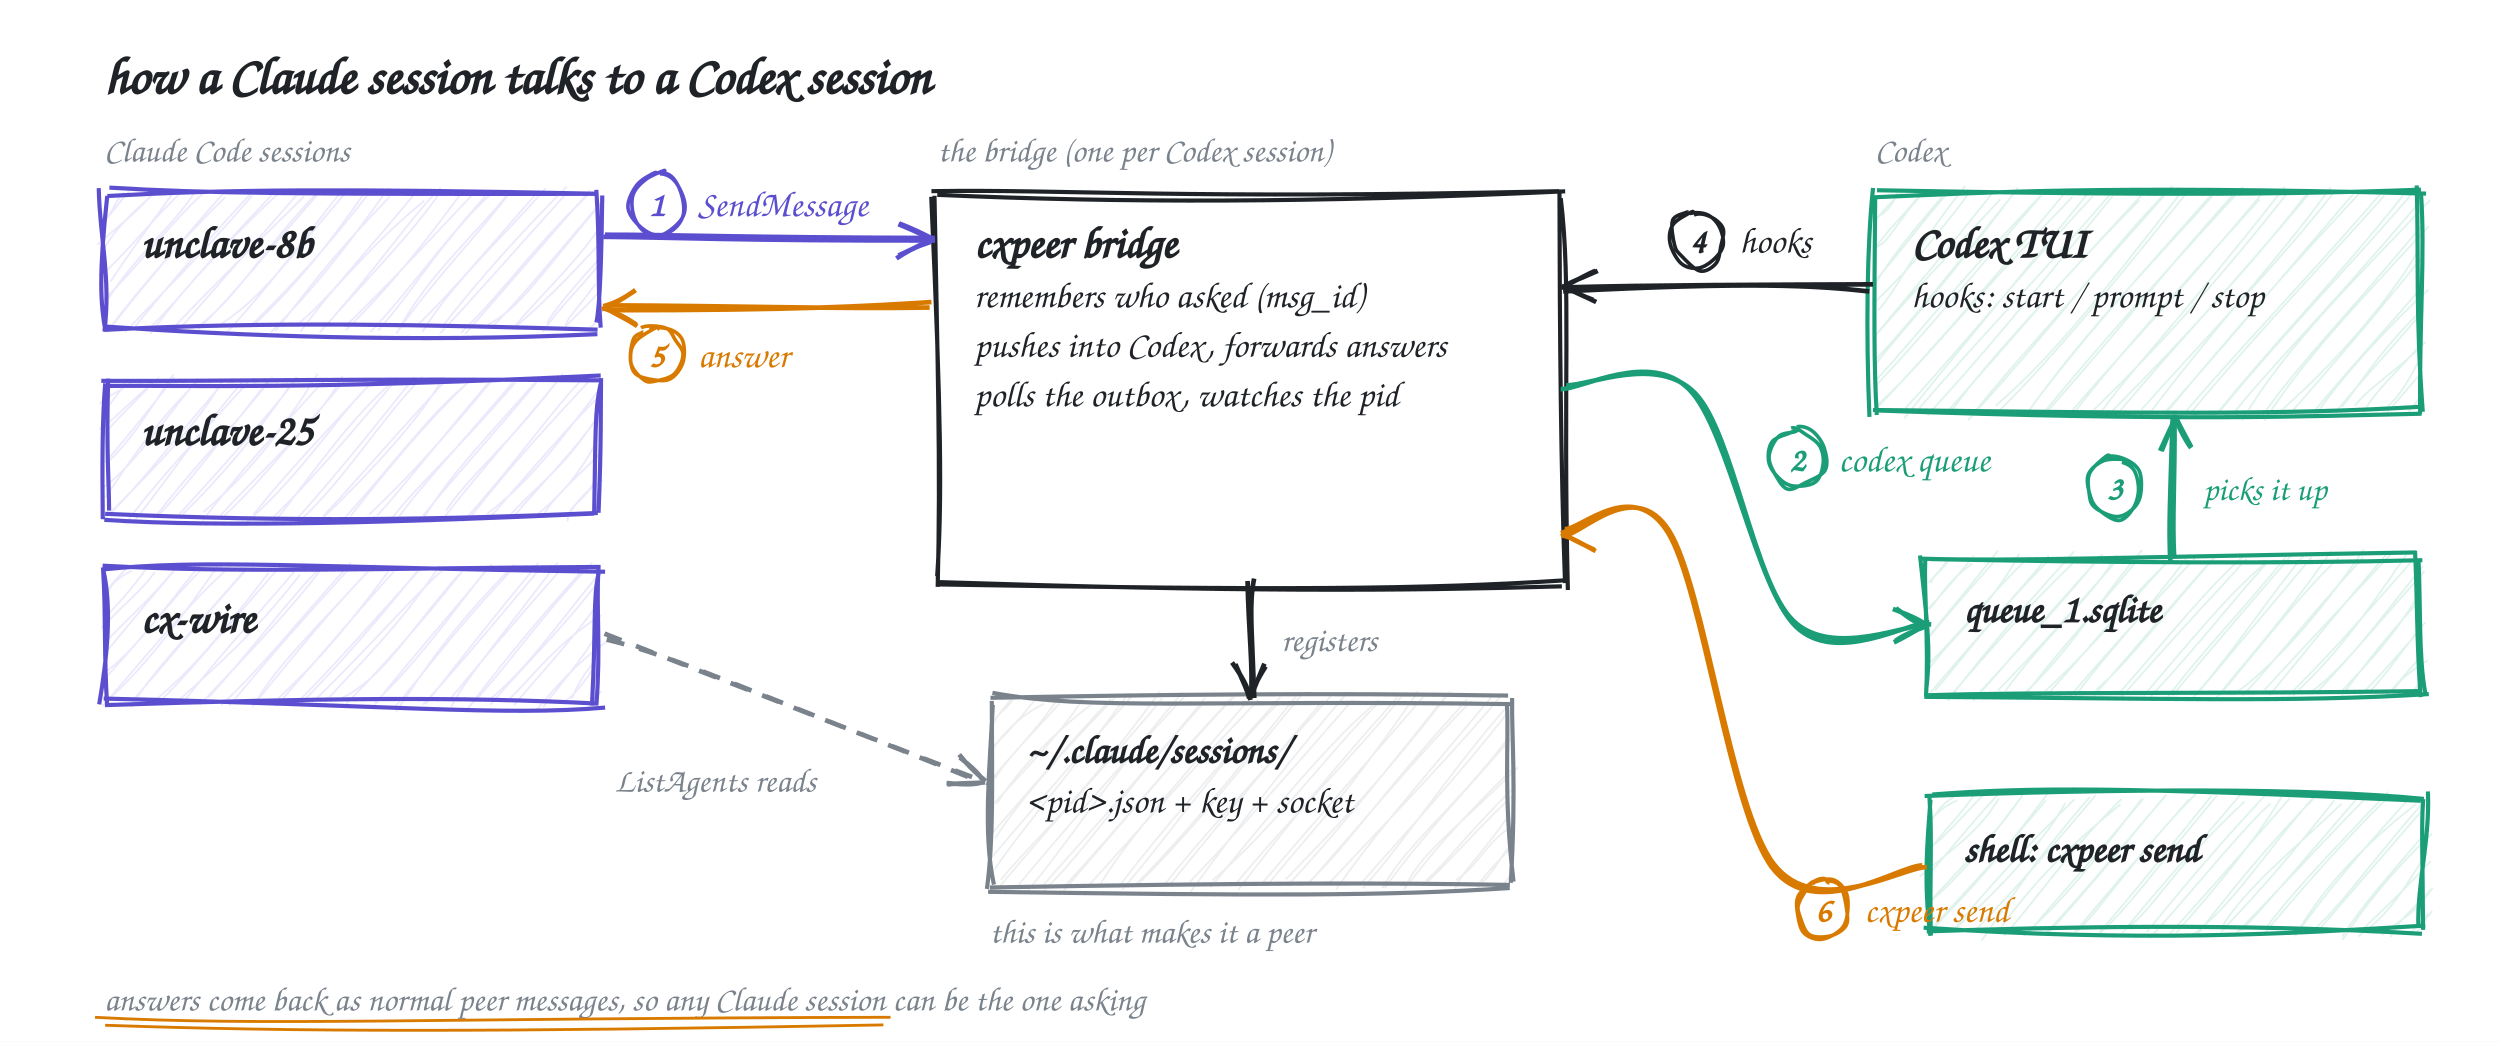
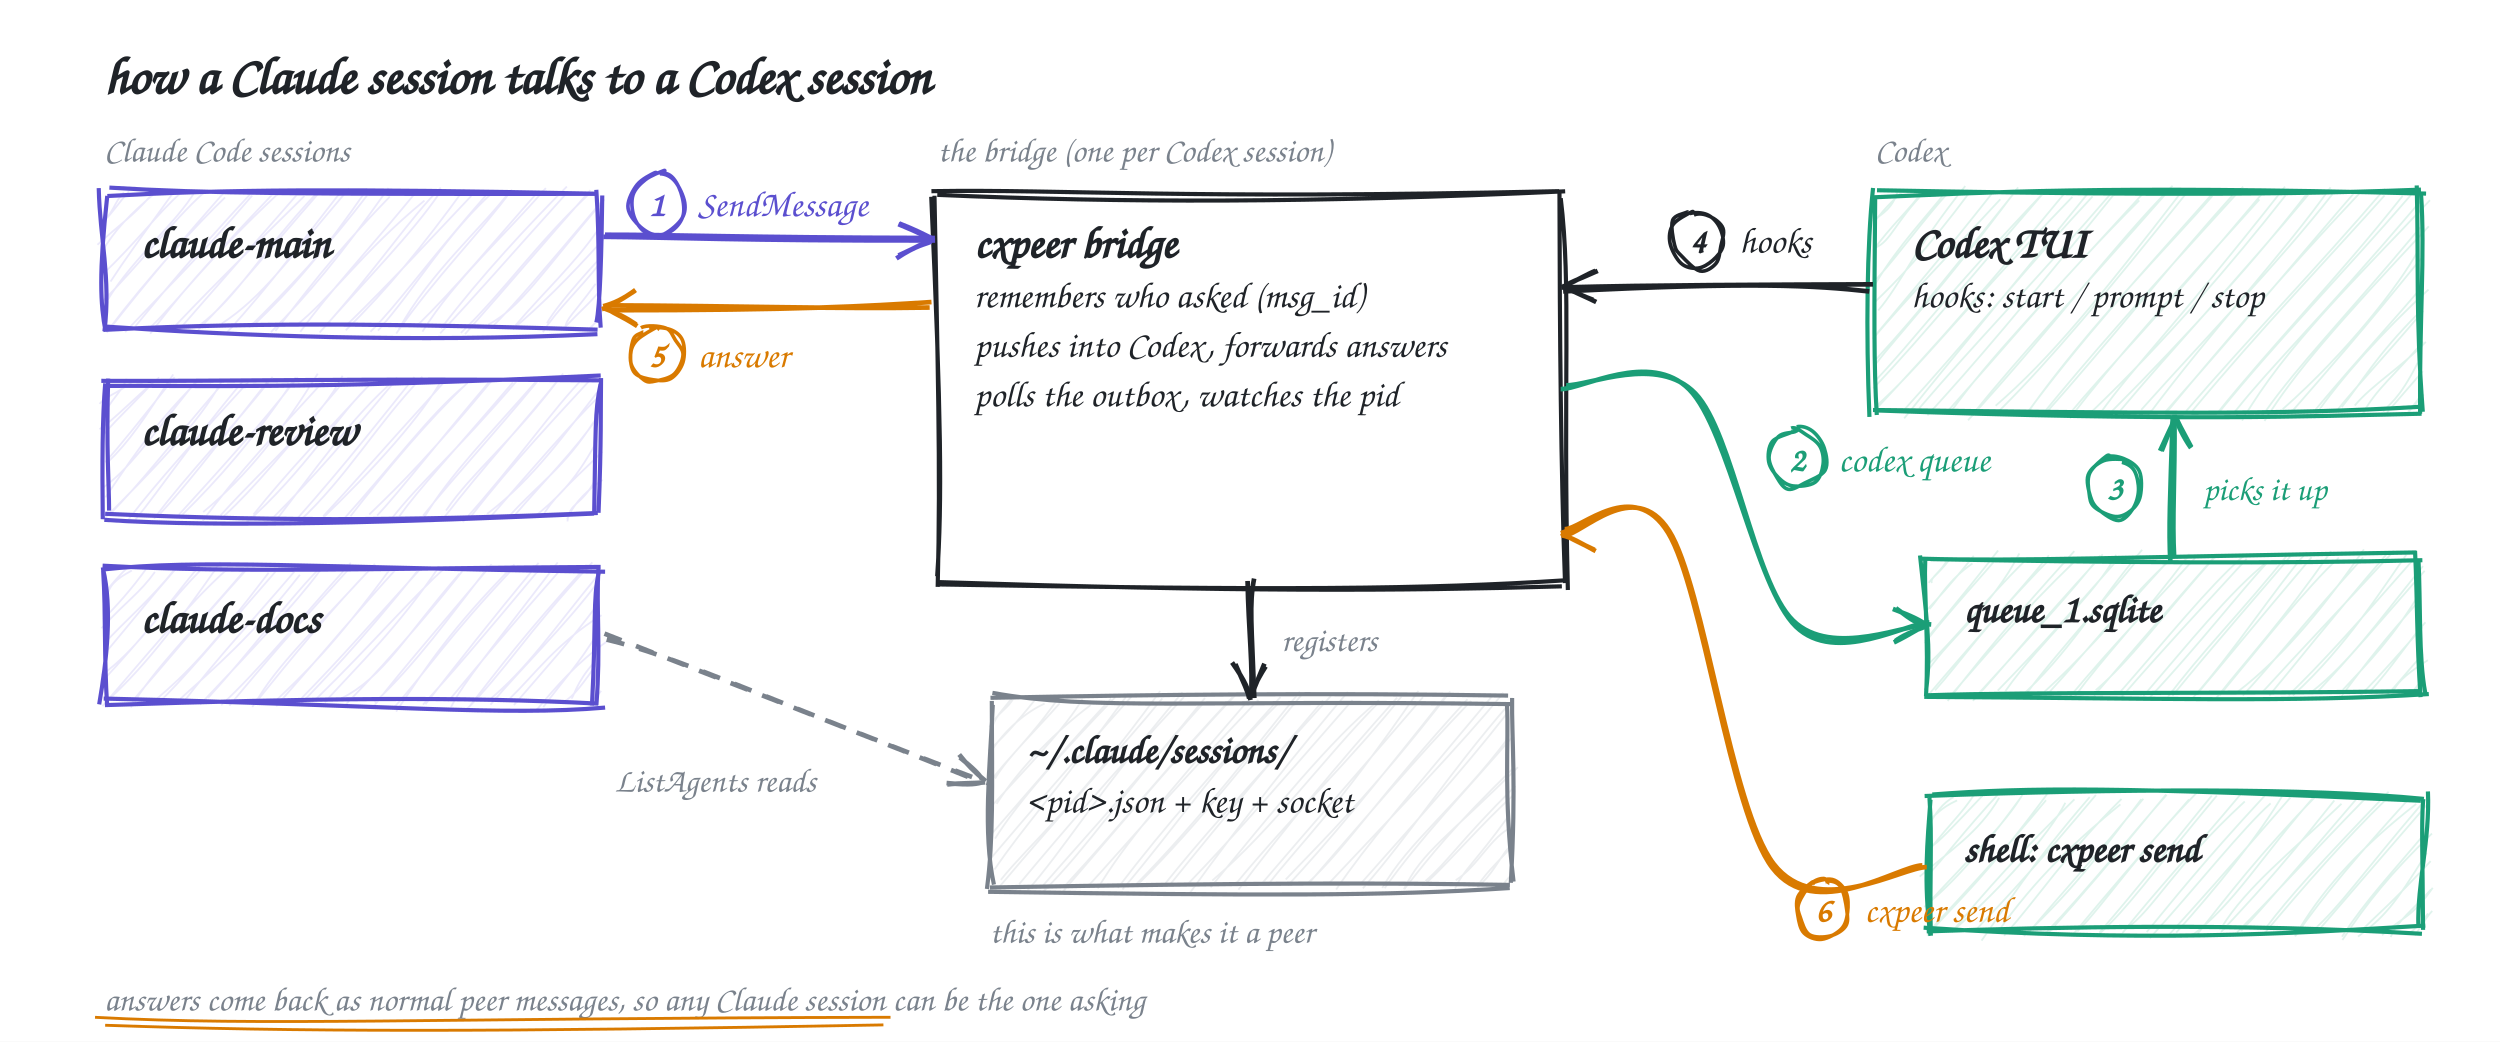
<svg xmlns="http://www.w3.org/2000/svg" viewBox="0 0 960 400" width="960" height="400">
  <rect x="0" y="0" width="960" height="400" fill="#fff" />
  <text x="40" y="36" font-size="20" font-weight="700" fill="#1f2328" text-anchor="start" font-family="Kalam, cursive">how a Claude session talks to a Codex session</text>
  <text x="40" y="62" font-size="13" font-weight="400" fill="#7a828c" text-anchor="start" font-family="Kalam, cursive">Claude Code sessions</text>
  <text x="360" y="62" font-size="13" font-weight="400" fill="#7a828c" text-anchor="start" font-family="Kalam, cursive">the bridge  (one per Codex session)</text>
  <text x="720" y="62" font-size="13" font-weight="400" fill="#7a828c" text-anchor="start" font-family="Kalam, cursive">Codex</text>
  <g>
    <path d="M39.742 74.297 C39.742 74.297, 39.742 74.297, 39.742 74.297 M39.742 74.297 C39.742 74.297, 39.742 74.297, 39.742 74.297 M39.6 83.964 C42.806 83.609, 44.084 76.963, 47.594 73.884 M40.392 84.297 C42.609 82.45, 45.368 78.21, 49.493 73.456 M37.42 93.982 C45.361 86.699, 51.396 82.784, 57.839 75.138 M39.07 96.895 C43.887 88.367, 49.963 82.23, 59.812 73.894 M42.447 108.116 C47.795 99.898, 53.325 92.273, 66.807 73.581 M39.303 105.435 C51.989 93.52, 61.12 81.306, 69.292 74.208 M41.401 115.066 C51.269 98.927, 67.615 85.772, 75.005 73.341 M39.44 115.679 C52.928 102.314, 66.93 84.106, 77.936 74.299 M42.006 126.184 C56.415 106.869, 76.513 85.261, 86.429 75.815 M41.013 127.729 C57.331 106.789, 71.588 90.42, 86.907 72.873 M48.055 127.536 C62.101 112.585, 76.113 99.333, 96.819 75.128 M50.972 126.5 C62.194 112.89, 73.721 98.68, 96.228 74.4 M57.59 125.876 C69.688 114.277, 78.474 100.74, 107.046 74.136 M57.67 128.187 C68.091 114.253, 77.739 102.937, 105.781 73.4 M67.609 124.785 C84.956 106.505, 99.119 92.885, 116.903 75.248 M68 127.474 C84.132 108.9, 98.973 92.057, 114.918 73.744 M76.134 125.293 C91.447 113.902, 98.891 98.401, 121.69 74.033 M76.075 126.644 C91.248 111.37, 101.026 98.613, 123.464 72.94 M85.049 124.336 C101.122 113.76, 109.896 100.562, 134.002 72.432 M87.289 127.519 C104.087 109.146, 116.762 91.609, 131.325 73.036 M96.863 125.387 C112.492 110.48, 124.386 96.725, 141.115 72.377 M95.694 125.765 C110.013 111.659, 125.086 96.008, 142.295 73.304 M104.039 127.543 C117.979 113.477, 130.854 98.213, 149.176 72.193 M105.753 127.068 C117.29 112.696, 125.512 100.489, 149.66 75.542 M113.752 124.953 C126.514 114.958, 139.034 96.772, 162.99 77.021 M115.312 127.437 C126.711 111.743, 140.986 96.613, 159.606 73.961 M122.733 127.679 C144.146 104.014, 158.678 82.046, 169.262 72.068 M122.869 127.549 C140.839 107.066, 158.013 89.999, 169.08 73.731 M133.46 124.505 C150.74 107.687, 165.256 91.793, 180.962 75.243 M132.774 126.841 C149.078 110.742, 162.242 94.577, 178.174 72.686 M145.144 126.953 C159.562 110.839, 172.373 88.282, 190.247 73.041 M142.244 127.404 C152.862 116.83, 162.293 102.801, 188.066 73.297 M153.114 126.492 C164.956 104.782, 185.757 86.899, 196.027 73.169 M152.16 128.075 C166.975 106.581, 185.106 88.706, 196.6 72.777 M162.207 127.354 C175.396 106.42, 192.746 91.685, 209.606 72.213 M159.678 125.534 C175.358 110.267, 188.193 94.417, 206.955 73.228 M169.355 126.145 C184.886 105.709, 203.407 85.957, 217.669 71.64 M169.038 127.994 C182.632 113.543, 195.458 98.715, 217.442 74.327 M176.972 127.855 C193.833 111.596, 205.712 93.741, 226.474 74.22 M178.563 128.298 C195.704 108.874, 210.643 91.195, 226.72 73.027 M187.4 124.72 C200.228 117.787, 206.704 106.396, 232.097 76.561 M189.326 125.258 C198.916 115.382, 207.087 105.776, 230.858 77.573 M196.869 126.452 C207.358 117.543, 218.091 107.025, 231.986 91.576 M197.933 124.964 C208.575 112.394, 220.375 101.636, 229.505 88.451 M210.02 124.121 C211.683 120.946, 217.909 112.71, 230.423 99.121 M208.463 127.552 C214.147 118.561, 222.417 111.353, 230.178 101.31 M217.073 125.989 C217.227 122.481, 220.253 120.589, 228.732 108.977 M216.85 125.718 C222.088 120.128, 227.304 115.673, 230.28 111.618 M226.628 126.077 C227.828 124.861, 229.531 122.896, 229.776 121.161 M225.932 126.343 C227.206 125.57, 227.692 124.761, 230.33 122.152" stroke="#ebe9fb" stroke-width="0.7" fill="none" />
    <path d="M42.002 72.044 C78.685 74.32, 118.593 74.563, 228.979 74.442 M41.211 75.275 C85.793 72.741, 130.581 72.368, 229.462 74.393 M231.265 75.059 C230.995 96.557, 230.444 117.554, 229.014 123.812 M228.984 72.891 C230.419 93.077, 229.381 111.065, 230.666 125.825 M229.413 128.313 C158.313 131.677, 90.562 128.907, 40.281 125.386 M229.471 126.587 C164.989 124.701, 103.743 123.32, 40.46 126.644 M40.103 127.265 C42.632 106.408, 38.352 91.862, 37.914 72.226 M40.557 127.373 C38.527 116.655, 37.92 105.184, 41.187 75.216" stroke="#5b4fcf" stroke-width="1.6" fill="none" />
  </g>
-   <text x="54" y="99" font-size="17" font-weight="700" fill="#1f2328" text-anchor="start" font-family="Kalam, cursive">unclave-8b</text>
+   <text x="54" y="99" font-size="17" font-weight="700" fill="#1f2328" text-anchor="start" font-family="Kalam, cursive">claude-main</text>
  <g>
    <path d="M39.964 146.041 C39.964 146.041, 39.964 146.041, 39.964 146.041 M39.964 146.041 C39.964 146.041, 39.964 146.041, 39.964 146.041 M38.203 155.086 C40.617 152.062, 44.194 151.639, 51.078 146.476 M40.938 157.32 C43.211 153.064, 47.446 149.301, 48.606 145.385 M38.188 164.819 C43.934 161.092, 51.845 152.468, 61.133 144.971 M39.352 167.361 C45.429 160.084, 54.466 152.081, 59.594 145.776 M41.124 177.745 C49.878 169.399, 55.231 161.047, 66.514 143.775 M40.368 177.492 C45.83 171.538, 54.07 161.161, 67.062 144.841 M40.489 190.978 C48.857 178.908, 56.494 165.922, 75.638 146.562 M39.241 187.447 C49.36 180.538, 56.919 169.181, 75.653 145.952 M39.558 199.664 C57.561 181.649, 76.747 162.247, 85.226 146.201 M41.913 197.658 C54.302 185.433, 64.862 171.181, 85.111 147.7 M51.938 199.605 C62.419 186.774, 70.943 173.22, 93.323 146.217 M49.393 199.366 C61.032 184.282, 73.79 170.251, 96.115 145.805 M61.501 197.28 C70.897 187.084, 79.647 175.821, 102.624 146.657 M59.17 199.164 C72.709 181.064, 88.356 165.641, 104.681 144.709 M70.066 197.611 C83.312 184.593, 97.276 169.053, 113.557 144.809 M67.565 198.889 C83.452 181.434, 99.755 163.707, 114.319 144.823 M78.019 196.632 C94.834 182.858, 108.372 165.495, 122.014 143.478 M77.828 200.015 C91.27 181.705, 106.916 165.358, 124.84 145.723 M84.663 197.933 C103.878 176.753, 123.216 160.973, 131.552 144.272 M85.961 198.223 C98.143 186.977, 108.146 174.297, 132.832 145.566 M94.168 201.11 C116.396 181.74, 131.586 156.983, 142.547 147.26 M97.347 197.577 C110.023 181.606, 125.666 165.302, 142.689 146.871 M104.722 201.419 C120.51 181.304, 134.389 160.465, 152.539 145.017 M104.173 199.501 C114.872 188.708, 124.306 179.097, 152.431 145.488 M114.479 200.625 C133.237 183.288, 145.007 162.386, 162.189 144.678 M113.254 200.153 C133.212 177.777, 150.107 155.983, 159.134 144.777 M122.567 200.292 C144.286 179.502, 162.284 159.281, 170.023 145.183 M124.116 198.242 C135.102 186.417, 143.886 176.102, 169.952 147.379 M132.414 198.86 C150.028 179.351, 165.76 158.339, 178.385 148.132 M134.593 198.227 C148.467 180.394, 164.45 161.302, 179.544 146.997 M144.831 197.961 C153.313 188.932, 167.392 170.723, 188.185 146.233 M141.794 197.563 C153.989 185.899, 166.978 172.631, 189.496 145.367 M150.141 199.489 C161.144 185.234, 173.822 174.979, 199.252 145.349 M153.3 198.289 C161.531 186.922, 171.733 176.363, 196.95 146.83 M162.786 198.897 C172.539 182.425, 189.145 165.61, 205.738 146.599 M162.446 198.056 C173.625 184.001, 188.36 168.261, 206.282 146.562 M171.273 196.044 C181.417 181.064, 196.102 170.37, 216.242 143.423 M170.546 198.698 C186.003 178.764, 202.317 161.037, 215.103 144.955 M177.727 200.449 C198.523 177.406, 212.968 156.065, 224.499 144.705 M181.117 198.006 C196.411 178.07, 216.599 156.805, 226.423 146.076 M187.04 197.338 C205.16 183.693, 217.486 165.724, 230.516 149.123 M188.505 198.307 C204.583 179.787, 219.266 162.747, 230.055 152.136 M196.022 197.695 C206.678 185.859, 216.274 180.148, 228.355 161.482 M197.311 198.234 C208.678 184.944, 220.892 172.77, 229.085 160.746 M204.949 198.71 C212.905 192.078, 220.187 186.016, 228.89 169.96 M208.214 198.507 C211.74 192.024, 217.295 187.016, 231.295 173.493 M217.914 200.233 C218.468 192.849, 223.201 194.458, 228.569 184.327 M217.799 199.3 C220.597 192.558, 226.561 187.421, 231.403 184.282 M226.654 198.167 C227.037 197.069, 228.833 194.866, 230.647 192.911 M226.773 197.809 C227.543 197.559, 228.469 196.542, 230.144 193.725" stroke="#ebe9fb" stroke-width="0.7" fill="none" />
    <path d="M40.402 148.193 C75.438 147.906, 115.01 149.698, 230.668 144.191 M38.902 146.245 C89.065 146.446, 137.416 145.275, 230.05 146.047 M230.617 147.41 C228.35 157.99, 228.768 165.478, 228.161 197.395 M230.801 145.172 C230.602 158.429, 230.997 168.017, 229.836 196.918 M228.087 197.214 C153.978 200.569, 85.049 202.638, 40.052 199.621 M229.55 196.985 C170.843 199.524, 112.61 200.563, 40.374 197.303 M41.894 196.071 C41.856 184.954, 40.752 173.086, 41.542 145.338 M39.462 199.37 C39.205 177.824, 39.307 160.291, 40.404 147.199" stroke="#5b4fcf" stroke-width="1.6" fill="none" />
  </g>
-   <text x="54" y="171" font-size="17" font-weight="700" fill="#1f2328" text-anchor="start" font-family="Kalam, cursive">unclave-25</text>
+   <text x="54" y="171" font-size="17" font-weight="700" fill="#1f2328" text-anchor="start" font-family="Kalam, cursive">claude-review</text>
  <g>
    <path d="M40.187 217.785 C40.187 217.785, 40.187 217.785, 40.187 217.785 M40.187 217.785 C40.187 217.785, 40.187 217.785, 40.187 217.785 M40.726 230.128 C41.963 224.77, 43.919 222.729, 50.641 219.067 M39.524 228.383 C41.977 225.79, 43.89 222.658, 49.679 217.314 M38.957 241.256 C49.058 230.337, 53.428 227.994, 59.483 219.648 M39.635 237.827 C44.249 233.022, 49.957 227.17, 57.232 216.904 M39.801 247.373 C47.65 238.739, 58.56 229.506, 66.878 218.814 M41.432 249.549 C49.393 240.139, 56.898 230.579, 68.288 217.519 M39.577 261.29 C54.038 245.898, 66.161 229.946, 76.927 219.028 M39.042 259.214 C51.841 250.032, 60.555 236.786, 76.827 216.851 M42.055 268.298 C56.62 254.995, 69.763 237.259, 84.679 215.831 M39.356 271.142 C55.436 252.734, 71.816 232.452, 86.771 218.972 M50.221 271.675 C58.899 257.211, 72.979 243.535, 94.772 218.061 M50.614 269.433 C62.503 255.888, 73.513 242.24, 95.347 217.965 M59.813 268.683 C71.957 258.388, 80.527 249.568, 103.146 219.932 M60.671 270.141 C70.796 260.258, 80.321 248.652, 105.724 219.572 M66.923 270.437 C83.401 255.622, 96.982 243.973, 115.156 220.726 M69.931 270.305 C83.437 252.538, 98.192 236.969, 113.064 219.457 M79.904 267.971 C96.068 250.403, 109.87 231.444, 121.682 219.278 M76.78 270.586 C95.755 250.652, 114.221 231.001, 122.76 219.26 M84.933 270.775 C99.866 257.007, 114.823 238.194, 134.703 216.111 M88.089 270.972 C103.735 252.078, 117.231 236.739, 134.34 218.097 M97.729 270.478 C105.973 255.767, 120.674 242.006, 143.978 216.543 M96.856 271.434 C112.403 252.154, 128.416 232.624, 143.082 217.639 M106.061 268.941 C116.26 259.151, 127.374 249.114, 150.302 217.841 M106.05 271.18 C123.02 251.915, 139.895 231.712, 152.401 218.235 M115.863 269.942 C123.733 261.627, 136.596 248.775, 161.388 217.935 M114.653 269.313 C130.996 252.703, 143.94 237.823, 161.461 218.392 M121.746 268.06 C142.375 247.902, 158.755 228.836, 171.44 217.544 M124.706 269.689 C137.299 255.617, 152.769 241.153, 168.679 217.473 M130.711 268.371 C147.483 260.104, 155.74 243.971, 176.463 220.267 M132.955 270.368 C152.365 250.287, 168.829 230.534, 178.769 217.754 M143.861 269.724 C159.604 255.189, 173.258 235.994, 186.779 218.67 M143.488 271.276 C155.701 255.335, 169.79 239.635, 188.782 216.682 M152.113 273.241 C164.224 255.56, 172.637 242.053, 197.534 216.774 M150.985 272.057 C162.969 258.798, 171.901 244.675, 197.956 217.329 M163.366 270.439 C177.015 253.045, 187.09 239.965, 206.814 216.141 M162.414 270.578 C172.615 259.573, 183.498 246.916, 207.753 217.85 M173.192 271.544 C177.83 262.166, 188.547 249.483, 214.158 215.962 M172.054 269.401 C182.821 256.409, 193.273 243.739, 214.908 219.138 M178.482 273.044 C193.867 257.913, 201.522 243.849, 227.469 215.945 M180.87 270.513 C190.579 258.019, 201.07 243.917, 225.469 217.08 M187.336 269.202 C202.482 256.849, 212.391 241.812, 229.59 220.931 M188.339 270.601 C200.909 255.746, 216.638 240.782, 229.908 223.145 M195.832 268.182 C205.307 259.021, 213.768 246.917, 230.98 236.234 M197.345 270.75 C209.438 256.738, 219.264 245.95, 229.321 232.286 M206.134 272.543 C213.678 263.461, 221.866 254.147, 232.956 246.399 M208.622 271.506 C215.343 262.481, 222.574 254.621, 229.612 242.876 M219.412 268.121 C220.224 268.215, 220.922 262.289, 228.406 254.078 M216.603 269.327 C220.139 267.686, 223.849 262.521, 229.727 254.145 M226.019 271.063 C227.472 269.918, 227.715 267.072, 229.702 264.533 M226.128 270.895 C227.356 268.367, 229.868 266.86, 230.822 265.276" stroke="#ebe9fb" stroke-width="0.7" fill="none" />
    <path d="M38.802 218.743 C77.792 214.575, 117.028 217.917, 232.357 219.541 M39.394 217.216 C92.337 220.15, 144.251 218.182, 230.637 217.701 M229.968 219.76 C227.598 229.822, 228.984 239.801, 227.308 270.978 M229.818 217.453 C228.892 234.181, 230.721 248.568, 229.005 270.811 M232.361 271.715 C193.243 275.062, 149.937 270.77, 39.824 268.256 M229.63 270.184 C176.697 267.431, 121.478 268.09, 40.289 270.762 M38.085 270.477 C41.081 253.1, 43.151 233.51, 39.571 218.449 M41.167 271.368 C39.883 252.192, 40.693 236.199, 39.621 219.182" stroke="#5b4fcf" stroke-width="1.6" fill="none" />
  </g>
-   <text x="54" y="243" font-size="17" font-weight="700" fill="#1f2328" text-anchor="start" font-family="Kalam, cursive">cx-wire</text>
+   <text x="54" y="243" font-size="17" font-weight="700" fill="#1f2328" text-anchor="start" font-family="Kalam, cursive">claude-docs</text>
  <g>
    <path d="M357.669 73.41 C409.792 72.591, 453.882 76.667, 598.705 73.408 M359.905 74.822 C430.753 77.937, 503.729 77.965, 601.021 73.463 M599.319 76.111 C603.402 109.668, 600.156 146.15, 602.055 226.561 M598.834 73.734 C598.925 128.973, 599.386 180.397, 600.975 223.904 M600.862 222.847 C547.837 226.273, 492.849 226.729, 359.662 224.409 M599.757 225.152 C536.665 227.002, 474.034 227.235, 360.17 223.517 M359.876 221.283 C361.803 192.544, 361.448 160.129, 357.599 75.561 M360.072 225.365 C361.251 179.874, 359.97 136.732, 358.839 75.165" stroke="#1f2328" stroke-width="1.6" fill="none" />
  </g>
  <text x="374" y="99" font-size="17" font-weight="700" fill="#1f2328" text-anchor="start" font-family="Kalam, cursive">cxpeer bridge</text>
  <text x="374" y="118" font-size="14" font-weight="400" fill="#1f2328" text-anchor="start" font-family="Kalam, cursive">remembers who asked (msg_id)</text>
  <text x="374" y="137" font-size="14" font-weight="400" fill="#1f2328" text-anchor="start" font-family="Kalam, cursive">pushes into Codex, forwards answers</text>
  <text x="374" y="156" font-size="14" font-weight="400" fill="#1f2328" text-anchor="start" font-family="Kalam, cursive">polls the outbox, watches the pid</text>
  <g>
    <path d="M379.974 268.03 C379.974 268.03, 379.974 268.03, 379.974 268.03 M379.974 268.03 C379.974 268.03, 379.974 268.03, 379.974 268.03 M381.194 279.129 C382.299 274.494, 386.77 271.026, 389.111 267.087 M379.957 279.226 C382.909 273.773, 387.773 271.597, 389.206 267.929 M379.837 289.687 C385.908 279.847, 394.396 273.267, 401.125 270.16 M379.542 288.315 C384.136 284.229, 389.659 278.452, 397.451 268.717 M382.097 298.987 C387.072 290.516, 397.986 280.261, 406.947 270.05 M380.102 300.421 C386.397 291.44, 395.319 284.254, 407.282 266.832 M382.696 308.671 C392.332 293.75, 406.079 280.318, 418.847 270.717 M380.785 309.507 C393.346 295.777, 409.969 278.755, 415.716 268.205 M382.103 322.014 C391.224 307.452, 408.611 287.987, 428.527 267.45 M380.496 320.557 C398.262 300.209, 413.966 281.615, 426.633 268.274 M381.888 333.891 C393.218 317.146, 404.189 305.863, 433.38 266.243 M379.757 330.442 C394.467 313.232, 410.914 293.719, 435.12 266.778 M384.321 337.87 C395.223 324.146, 413.275 309.727, 445.501 265.376 M383.157 341.275 C407.212 312.563, 432.812 284.83, 446.322 268.191 M394.122 342.468 C408.553 326.216, 420.232 306.015, 454.063 265.851 M391.346 339.516 C408.47 319.007, 428.785 295.417, 454.664 267.618 M400.358 342.628 C418.477 324.592, 428.298 307.627, 462.329 269.77 M399.769 340.907 C419.306 318.499, 440.073 296.08, 462.711 268.026 M407.758 342.838 C433.402 312.981, 455.079 287.093, 474.747 266.547 M409.031 340.051 C431.825 315.409, 451.772 290.19, 473.896 267.115 M421.535 341.193 C431.574 324.237, 447.273 306.107, 480.584 267.466 M418.159 339.927 C432.096 324.72, 446.091 307.933, 483.212 268.73 M431.022 341.564 C450.178 319.234, 468.5 292.065, 490.77 270.246 M429.287 340.917 C447.419 317.068, 465.989 296.452, 491.685 267.685 M435.314 340.555 C461.542 314.232, 484.616 283.318, 499.128 265.606 M436.933 339.615 C461.434 315.386, 481.591 288.549, 499.859 266.78 M449.3 339.667 C470.316 313.496, 495.228 284.044, 508.015 269.022 M446.685 340.253 C460.902 322.364, 475.737 306.052, 511.077 267.217 M456.503 343.461 C477.211 314.604, 500.306 286.003, 517.563 265.692 M456.076 339.519 C474.473 320.534, 492.831 299.232, 519.361 268.823 M465.519 338.121 C488.796 318.359, 509.35 289.957, 528.909 270.302 M464.873 340.772 C488.483 311.8, 510.841 284.251, 529.497 268.869 M474.052 340.015 C496.48 312.733, 519.033 291.568, 539.038 266.381 M475.551 341.664 C493.373 318.064, 513.189 293.833, 536.51 267.883 M486.81 339.903 C499.403 323.498, 511.662 313.235, 544.676 265.317 M484.635 339.202 C505.276 315.002, 526.721 290.724, 546.406 267.719 M493.714 337.722 C508.779 321.844, 525.374 306.093, 556.901 265.531 M494.555 339.988 C509.955 323.385, 525.337 304.889, 555.828 266.395 M502.276 339.012 C516.686 325.871, 529.914 305.171, 563.518 268.517 M502.663 339.108 C522.977 315.731, 544.34 290.383, 564.872 269.181 M510.213 339.307 C534.163 313.843, 561.375 285.644, 577.274 266.02 M513.093 341.568 C524.939 324.136, 538.962 308.03, 573.548 266.636 M523.335 341.136 C541.358 320.708, 555.734 297.599, 579.813 269.973 M522.496 339.361 C540.838 318.519, 560.043 297.862, 578.975 273.603 M530.789 340.989 C540.826 323.266, 558.792 310.324, 579.073 283.513 M531.721 341.085 C544.819 322.524, 561.902 304.705, 581.029 282.679 M539.091 341.477 C546.087 326.965, 555.921 321.459, 582.864 294.614 M539.296 341.361 C549.439 328.383, 557.872 317.721, 581.156 294.907 M547.368 338.296 C555.268 331.7, 560.681 322.873, 581.892 301.836 M547.512 339.251 C558.128 329.272, 568.207 317.176, 580.846 305.578 M558.991 337.99 C567.317 332.979, 572.854 320.707, 580.649 317.647 M558.702 341.279 C561.628 334.459, 566.737 330.814, 578.964 313.811 M568.019 339.313 C570.434 335.432, 576.648 329.404, 581.047 324.589 M567.321 340.648 C573.061 335.958, 575.532 329.939, 579.227 325.574 M576.441 340.524 C577.49 339.577, 577.758 338.656, 579.644 336.695 M576.291 340.542 C577.585 339.625, 578.4 337.889, 579.503 336.862" stroke="#eceef0" stroke-width="0.7" fill="none" />
    <path d="M381.082 266.057 C419.01 272.969, 459.521 268.685, 580.121 270.375 M380.34 267.961 C444.801 266.7, 507.224 266.014, 579.111 267.108 M578.671 270.462 C579.464 284.738, 577.186 304.948, 581.202 338.544 M580.651 268.015 C580.429 283.005, 582.323 301.108, 580.144 338.997 M579.738 341.006 C532.298 344.14, 484.385 343.947, 379.429 342.453 M579.809 339.803 C533.121 339.019, 484.447 338.928, 380.106 340.791 M381.667 339.689 C377.315 319.75, 380.134 294.672, 381.228 270.672 M378.977 341.363 C381.52 321.8, 380.947 303.755, 380.856 269.149" stroke="#7a828c" stroke-width="1.6" fill="none" />
  </g>
  <text x="394" y="293" font-size="15" font-weight="700" fill="#1f2328" text-anchor="start" font-family="Kalam, cursive">~/.claude/sessions/</text>
  <text x="394" y="312" font-size="14" font-weight="400" fill="#1f2328" text-anchor="start" font-family="Kalam, cursive">&lt;pid&gt;.json + key + socket</text>
  <text x="380" y="362" font-size="13" font-weight="400" fill="#7a828c" text-anchor="start" font-family="Kalam, cursive">this is what makes it a peer</text>
  <g>
    <path d="M720.319 73.633 C720.319 73.633, 720.319 73.633, 720.319 73.633 M720.319 73.633 C720.319 73.633, 720.319 73.633, 720.319 73.633 M719.232 84.853 C723.356 81.587, 726.41 80.337, 728.744 73.526 M719.989 84.895 C721.244 83.293, 723.969 79.536, 730.463 73.718 M720.072 95.138 C726.183 92.707, 727.591 85.28, 739.598 73.096 M719.291 96.194 C725.57 87.288, 734.478 79.158, 738.013 73.704 M720.241 108.829 C729 94.197, 740.114 82.782, 747.433 73.348 M720.633 107.092 C729.647 97.211, 738.045 84.998, 748.63 73.368 M721.25 119.196 C729.77 109.244, 735.198 95.534, 754.658 71.441 M720.053 115.888 C728.101 108.163, 738.691 97.52, 757.012 72.962 M719.123 130.107 C732.275 114.702, 749.166 96.963, 768.103 76.539 M720.862 127.899 C733.128 113.051, 745.478 98.979, 765.616 73.405 M719.638 140.574 C729.381 127.917, 745.943 110.871, 774.951 71.946 M720.444 137.922 C737.804 119.181, 752.737 99.782, 774.474 72.796 M720.131 146.151 C734.466 131.316, 747.351 113.033, 786.146 72.51 M719.356 149.13 C739.112 128.234, 757.468 105.606, 784.688 74.113 M719.949 156.383 C737.045 141.318, 750.251 122.81, 795.784 75.626 M719.881 157.62 C743.283 132.795, 765.305 107.618, 793.532 73.311 M731.213 160.656 C752.281 134.219, 771.813 111.231, 802.12 73.829 M730.491 158.167 C755.546 130.584, 781.372 99.064, 803.554 75.422 M736.999 156.769 C757.925 132.245, 782.804 106.645, 811.764 73 M740.129 159.489 C758.461 139.483, 776.439 118.31, 812.071 74.259 M748.466 157.25 C769.436 134.033, 792.954 105.298, 821.483 76.962 M749.438 157.673 C763.952 137.697, 781.308 119.845, 823.073 74.111 M755.731 161.375 C787.378 126.936, 811.903 93.812, 834.256 71.329 M757.333 159.284 C777.431 134.527, 799.512 111.06, 831.778 74.291 M766.323 155.806 C787.271 137.791, 806.466 114.203, 838.449 72.722 M767.957 157.51 C787.627 137.864, 807.981 113.592, 839.509 74.254 M778.76 158.214 C802.162 124.974, 834.895 92.259, 849.555 75.241 M777.558 159.68 C798.048 131.843, 820.89 106.641, 849.927 73.969 M785.082 158.15 C802.389 137.195, 817.919 119.176, 861.364 71.685 M784.721 159.64 C810.33 131.015, 833.272 101.533, 858.71 73.439 M794.831 160.663 C811.177 139.054, 834.235 113.58, 867.625 76.598 M794.049 159.665 C810.403 140.056, 826.798 124.222, 868.906 74.043 M806.306 158.946 C820.064 139.767, 834.296 126.459, 877.442 71.665 M803.518 157.812 C831.575 130.911, 856.983 101.245, 877.639 75.04 M810.759 158.135 C840.921 127.935, 868.182 97.478, 885.874 74.317 M813.573 158.413 C835.574 132.228, 858.495 108.126, 888 72.866 M824.602 159.91 C849.376 126.607, 877.318 96.849, 894.94 71.928 M822.232 157.381 C847.664 128.861, 874.558 101.457, 895.755 74.437 M832.001 158.295 C854.625 131.084, 875.042 107.179, 906.61 73.615 M831.387 158.304 C860.381 125.769, 889.133 91.15, 904.041 74.043 M839.479 157.859 C862.994 130.457, 890.046 102.593, 915.816 72.441 M841.898 157.75 C867.855 126.546, 895.363 97.785, 915.668 75.058 M852.115 158.313 C875.406 129.652, 898.927 105.965, 925.841 74.81 M851.5 158.566 C872.854 132.04, 896.834 107.749, 922.614 75.228 M860.944 161.511 C877.863 132.526, 904.909 106.929, 933.103 76.89 M858.298 157.974 C872.587 139.955, 888.464 125.4, 929.31 77.4 M869.558 161.654 C881.202 143.024, 897.363 124.505, 932.664 86.903 M869.87 158.077 C882.592 140.058, 900.191 122.254, 929.443 87.309 M876.561 157.129 C901.814 134.828, 921.466 109.185, 928.639 96.137 M879.422 158.801 C893.541 142.652, 907.167 127.048, 929.67 99.288 M888.345 160.531 C899.326 144.625, 914.773 127.581, 932.538 111.174 M889.063 157.413 C905.972 137.206, 922.653 119.165, 930.46 109.601 M899.226 156.338 C907.183 146.564, 912.119 136.815, 929.227 119.736 M897.642 157.295 C905.74 147.442, 915.854 136.677, 930.552 119.387 M904.222 155.722 C910.871 147.777, 921.654 141.387, 931.529 131.293 M907.225 159.062 C912.134 149.607, 920.099 143.588, 930.459 131.164 M915.103 158.001 C917.046 155.434, 921.118 153.844, 928.424 139.255 M916.048 159.105 C920.122 154.275, 923.699 150.321, 930.364 142.526 M925.033 158.154 C926.179 155.525, 928.275 154.798, 929.651 151.151 M924.771 158 C926.497 156.739, 927.055 155.576, 930.721 151.453" stroke="#dff3ec" stroke-width="0.7" fill="none" />
    <path d="M719.649 75.759 C763.108 73.937, 805.314 71.101, 931.611 74.343 M720.768 73.052 C791.781 74.336, 863.957 75.431, 929.646 72.819 M928.022 71.213 C928.823 99.881, 927.513 120.692, 930.348 158.126 M929.668 74.296 C931.278 97.657, 929.005 122.66, 929.314 158.89 M928.571 156.25 C875.469 159.45, 823.522 158.589, 719.237 157.436 M929.883 158.866 C884.432 159.843, 839.539 161.892, 720.029 157.591 M717.858 160.095 C716.506 127.493, 716.899 93.888, 719.256 72.184 M720.682 159.36 C719.533 140.25, 719.669 121.825, 720.073 75.132" stroke="#1b9e77" stroke-width="1.6" fill="none" />
  </g>
  <text x="734" y="99" font-size="17" font-weight="700" fill="#1f2328" text-anchor="start" font-family="Kalam, cursive">Codex TUI</text>
  <text x="734" y="118" font-size="14" font-weight="400" fill="#1f2328" text-anchor="start" font-family="Kalam, cursive">hooks: start / prompt / stop</text>
  <g>
    <path d="M740.016 213.982 C740.016 213.982, 740.016 213.982, 740.016 213.982 M740.016 213.982 C740.016 213.982, 740.016 213.982, 740.016 213.982 M741.917 223.836 C740.669 222.039, 745.818 219.255, 747.835 214.734 M740.646 223.816 C741.874 221.871, 745.893 218.842, 748.989 214.25 M740.972 233.825 C744.939 229.289, 748.272 222.698, 757.422 216.378 M739.704 234.509 C743.509 230.473, 748.847 224.771, 757.926 213.436 M739.049 246.307 C745.595 237.999, 750.912 232.322, 767.271 211.391 M739.028 246.999 C749.167 233.905, 762.218 219.952, 766.531 214.651 M740.469 257.358 C749.343 244.246, 764.713 233.334, 775.422 212.512 M739.984 255.506 C750.558 245.682, 762.143 230.535, 777.66 215.265 M743.063 265.082 C752.173 255.064, 762.436 239.662, 787.03 214.774 M739.748 267.724 C757.026 247.382, 774.608 227.958, 786.751 213.282 M747.893 269.172 C766.447 244.884, 784.465 225.149, 796.53 211.64 M748.837 267.317 C763.411 250.693, 776.531 234.974, 796.636 215.606 M757.599 269.118 C770.283 255.322, 778.853 244.236, 807.454 212.881 M760.013 266.07 C777.246 247.141, 796.118 226.713, 806.518 213.271 M770.091 265.361 C783.388 246.271, 805.54 227.366, 812.569 213.037 M767.132 265.188 C782.503 249.435, 794.911 235.694, 813.064 215.04 M775.183 268.147 C793.83 251.934, 806.251 230.234, 822.575 211.124 M777.129 267.69 C786.995 254.244, 796.812 243.879, 822.261 213.254 M784.954 265.762 C799.294 252.603, 805.912 244.697, 835.045 212.689 M787.143 265.59 C802.826 248.434, 817.528 229.59, 833.708 214.64 M794.111 268.37 C813.178 245.615, 831.075 227.335, 843.046 214.095 M796.632 267.682 C807.832 251.875, 821.741 238.41, 840.797 212.728 M804.755 265.049 C818.06 253.664, 828.872 238.335, 851.494 212.758 M804.094 267.115 C816.058 253.425, 825.96 241.517, 851.223 212.842 M814.736 267.629 C829.179 250.834, 845.965 232.88, 862.723 214.584 M813.584 266.377 C831.916 245.552, 847.43 225.995, 861.311 213.674 M825.624 267.734 C844.685 247.316, 859.161 228.454, 870.446 216.206 M823.033 267.279 C840.533 247.064, 856.18 227.239, 870.929 215.467 M831.721 268.658 C845.264 250.356, 861.188 234.606, 878.918 212.424 M834.224 267.178 C850.408 247.18, 869.635 225.508, 880.209 212.8 M842.203 267.824 C858.449 249.456, 873.549 226.059, 885.694 212.04 M844.085 265.976 C853.811 254.526, 865.064 240.638, 887.667 213.963 M851.018 268.095 C865.161 250.363, 874.612 240.838, 895.197 211.694 M852.344 266.978 C868.39 247.675, 885.449 225.809, 898.119 214.143 M859.024 265.829 C877.748 251.571, 894.216 230.594, 907.737 210.953 M861.226 267.088 C873.791 253.542, 884.809 238.988, 907.458 214.05 M868.606 265.961 C883.305 249.854, 897.184 235.321, 919.243 211.561 M871.425 267.037 C882.644 253.602, 891.643 241.877, 916.347 212.914 M880.441 267.042 C900.788 248.598, 915.297 225.355, 924.766 211.95 M878.826 266.964 C891.718 254.402, 902.974 241.94, 926.674 214.942 M887.46 265.874 C902.847 253.697, 911.353 240.877, 930.428 217.381 M889.418 266.196 C902.48 252.191, 913.86 238.82, 931.059 219.199 M899.609 264.952 C909.748 254.116, 919.265 244.441, 929.219 227.66 M899.218 267.234 C908.723 254.308, 917.402 243.458, 929.204 230.467 M909.814 265.897 C918.639 256.226, 925.857 244.786, 931.363 238.975 M906.39 267.126 C914.783 258.495, 922.335 249.793, 930.22 240.83 M918.741 265.694 C920.59 262.601, 921.946 260.135, 932.294 253.499 M916.36 267.057 C920.94 262.441, 923.853 258.488, 930.359 251.217 M924.932 266.916 C927.027 265.427, 928.622 262.378, 930.597 260.756 M925.904 266.772 C927.524 265.231, 928.172 264.712, 930.705 261.652" stroke="#dff3ec" stroke-width="0.7" fill="none" />
    <path d="M738.003 214.54 C776.004 215.602, 813.898 213.941, 927.912 212.138 M741.362 214.697 C808.226 216.051, 877.189 216.493, 930.187 215.117 M927.374 211.563 C928.297 230.752, 927.955 245.093, 929.495 267.709 M928.685 214.577 C929.547 231.991, 928.707 252.374, 931.284 265.983 M932.657 266.52 C881.502 269.833, 827.886 268.097, 738.908 267.596 M929.946 265.379 C856.511 266.491, 780.948 265.631, 739.947 266.996 M739.65 264.901 C741.687 248.885, 739.655 236.005, 737.285 213.295 M739.587 267.358 C740.703 247.267, 738.747 227.03, 739.29 215.115" stroke="#1b9e77" stroke-width="1.6" fill="none" />
  </g>
  <text x="754" y="239" font-size="15" font-weight="700" fill="#1f2328" text-anchor="start" font-family="Kalam, cursive">queue_1.sqlite</text>
  <g>
    <path d="M740.3 305.655 C740.3 305.655, 740.3 305.655, 740.3 305.655 M740.3 305.655 C740.3 305.655, 740.3 305.655, 740.3 305.655 M739.943 315.542 C743.513 313.051, 745.062 310.271, 751.514 307.364 M740.663 317.557 C742.452 312.891, 746.239 308.058, 750.166 306.136 M741.146 325.345 C744.044 323.947, 749.604 317.845, 761.434 305.384 M739.392 328.459 C745.654 319.585, 754.375 311.532, 758.426 304.493 M737.132 336.619 C748.586 326.769, 759.668 319.973, 767.696 306.359 M739.498 336.94 C746.798 329.32, 753.775 319.526, 767.818 304.458 M738.963 348.354 C755.737 330.28, 770.253 316.103, 776.772 304.907 M739.19 347.957 C754.226 335.605, 767.195 318.305, 776.095 306.092 M740.021 359.245 C753.137 344.466, 762.89 336.407, 786.545 304.334 M740.052 358.336 C753.832 343.433, 768.128 328.453, 785.673 307.283 M751.181 356.325 C768.344 341.132, 786.731 320.801, 793.097 308.258 M749.463 358.067 C761.848 342.542, 776.393 326.778, 796.585 306.94 M760.916 361.205 C770.898 347.14, 779.431 332.73, 802.438 306.085 M758.12 357.731 C770.162 345.201, 783.049 331.232, 804.823 305.264 M767.01 358.116 C781.586 337.291, 797.706 322.333, 814.229 308.882 M769.559 359.333 C782.578 344.91, 793.459 327.704, 814.671 306.803 M777.13 359.415 C797.034 341.081, 809.712 323.393, 822.305 306.853 M778.943 358.189 C791.617 343.052, 804.319 329.307, 823.043 306.72 M785.286 358.533 C802.375 340.83, 819.159 319.6, 832.002 305.212 M786.533 358.269 C799.132 344.222, 810.778 330.674, 831.822 305.054 M797.734 357.667 C808.246 347.046, 819.87 328.772, 843.883 304.061 M796.203 358.668 C808.171 344.248, 822.256 327.779, 840.597 306.979 M806.155 358.099 C821.133 340.874, 832.766 325.782, 849.318 305.511 M806.032 358.722 C817.006 348.798, 825.165 336.864, 851.256 305.518 M816.181 356.875 C827.26 349.102, 833.938 333.598, 861.984 307.77 M815.044 358.267 C826.962 343.207, 841.326 327.764, 860.901 304.418 M825.52 360.277 C843.228 340.775, 861.428 317.765, 871.925 308.496 M824.342 357.901 C834.122 346.174, 844.324 332.933, 869.718 305.49 M835.68 358.097 C849.999 342.196, 867.583 320.818, 877.058 304.488 M832.648 359.247 C843.295 347.543, 853.839 335.754, 879.496 306.285 M841.295 359.516 C857.597 347.772, 868.764 328.265, 889.949 304.406 M843.04 359.618 C855.571 343.897, 867.918 327.583, 889.815 305.207 M853.052 356.176 C862.728 340.575, 879.15 327.757, 899.14 308.648 M852.89 357.875 C862.732 347.118, 872.248 337.726, 896.387 307.37 M859.009 358.055 C874.296 342.659, 890.02 325.203, 908.875 306.024 M860.6 357.494 C869.54 347.96, 879.658 336.316, 906.191 305.267 M869.93 356.544 C879.242 344.221, 889.285 333.147, 917.221 304.028 M869.539 358.424 C885.421 339.507, 900.707 322.083, 916.213 307.026 M881.258 359.565 C890.574 343.434, 903.887 327.476, 927.798 308.718 M881.442 359.4 C892.298 343.756, 905.812 327.926, 925.783 305.875 M887.818 357.666 C898.899 347.819, 905.418 337.436, 931.533 306.853 M889.314 358.419 C901.138 344.718, 911.265 332.845, 932.941 307.872 M899.481 360.969 C909.058 346.483, 918.078 335.278, 933.874 320.076 M899.314 359.678 C908.769 345.355, 918.453 335.208, 931.469 319.672 M905.461 359.659 C915.31 352.305, 919.294 347.974, 931.859 327.478 M906.859 357.255 C913.269 350.864, 918.318 346.918, 933.367 330.678 M914.7 359.112 C922.818 351.793, 926.189 352.476, 934.162 340.914 M918.026 359.813 C920.507 353.637, 927.293 348.628, 933.513 341.545 M927.279 359.17 C928.911 357.239, 931.344 352.487, 933.98 349.803 M925.826 357.924 C927.026 356.834, 928.684 355.745, 932.373 350.788" stroke="#dff3ec" stroke-width="0.7" fill="none" />
    <path d="M742.003 305.09 C778.358 302.272, 815.916 302.16, 929.601 307.487 M739.054 305.668 C814.298 302.84, 886.824 302.484, 930.775 306.771 M932.325 303.914 C933.144 322.585, 928.171 339.416, 928.642 355.692 M930.501 306.858 C929.73 317.343, 930.323 329.325, 930.453 357.077 M931.331 355.421 C877.167 358.725, 822.374 361.828, 738.679 356.231 M930.026 358.578 C859.565 354.399, 789.815 355.958, 739.862 357.654 M741.441 359.307 C740.911 337.031, 742.054 322.029, 740.913 306.407 M741.293 359.355 C738.581 338.836, 740.133 322.937, 741.307 307.098" stroke="#1b9e77" stroke-width="1.6" fill="none" />
  </g>
  <text x="754" y="331" font-size="15" font-weight="700" fill="#1f2328" text-anchor="start" font-family="Kalam, cursive">shell: cxpeer send</text>
  <g>
    <path d="M232.317 90.145 C259.328 90.118, 283.915 91.247, 359.014 91.4 M231.643 90.93 C258.301 91.126, 283.438 92.419, 359.07 92.334" stroke="#5b4fcf" stroke-width="1.8" fill="none" />
  </g>
  <g>
    <path d="M357.462 92.805 C355.249 93.904, 352.217 93.943, 344.207 99.238 M358.017 92.184 C355.027 92.88, 352.755 94.641, 345.004 98.11" stroke="#5b4fcf" stroke-width="1.8" fill="none" />
  </g>
  <g>
    <path d="M356.742 92.152 C356.255 91.082, 353.071 89.388, 344.967 86.076 M358.238 91.721 C354.424 89.81, 351.66 88.325, 345.268 85.805" stroke="#5b4fcf" stroke-width="1.8" fill="none" />
  </g>
  <g>
    <path d="M250.776 66.785 C252.967 66.104, 255.501 66.129, 257.276 67.302 C259.051 68.474, 260.575 71.307, 261.429 73.819 C262.283 76.33, 262.929 79.94, 262.401 82.372 C261.874 84.803, 260.107 87.106, 258.263 88.407 C256.419 89.708, 253.625 90.619, 251.335 90.18 C249.046 89.741, 246.231 87.615, 244.527 85.773 C242.824 83.931, 241.089 81.605, 241.114 79.125 C241.139 76.646, 242.974 73.025, 244.677 70.898 C246.38 68.772, 250.113 66.949, 251.334 66.365 C252.555 65.782, 251.863 67.009, 252.004 67.398 M253.429 66.717 C255.581 66.758, 257.564 67.713, 259.148 69.562 C260.732 71.411, 262.551 75.324, 262.934 77.814 C263.317 80.303, 262.931 82.418, 261.444 84.5 C259.958 86.581, 256.307 89.528, 254.014 90.302 C251.721 91.076, 249.454 90.352, 247.688 89.144 C245.923 87.937, 244.194 85.432, 243.423 83.056 C242.653 80.679, 242.329 77.229, 243.067 74.886 C243.805 72.543, 245.881 70.557, 247.852 68.996 C249.822 67.435, 253.805 65.936, 254.888 65.518 C255.971 65.101, 254.656 66.226, 254.352 66.494" stroke="#5b4fcf" stroke-width="1.4" fill="none" />
  </g>
  <text x="252" y="83" font-size="13" font-weight="700" fill="#5b4fcf" text-anchor="middle" font-family="Kalam, cursive">1</text>
  <text x="268" y="83" font-size="14" font-weight="400" fill="#5b4fcf" text-anchor="start" font-family="Kalam, cursive">SendMessage</text>
  <g>
    <path d="M357.689 115.986 C333.497 117.545, 306.603 119.143, 233.922 119.126 M356.989 118.094 C321.44 118.689, 284.63 117.476, 232.717 117.246" stroke="#d97a00" stroke-width="1.8" fill="none" />
  </g>
  <g>
    <path d="M231.102 118.714 C233.52 118.007, 237.449 115.884, 243.954 111.558 M231.642 117.591 C235.682 116.508, 239.325 114.816, 244.028 111.338" stroke="#d97a00" stroke-width="1.8" fill="none" />
  </g>
  <g>
    <path d="M232.902 118.061 C234.487 120.001, 238.265 121.007, 244.714 125.214 M231.864 118.387 C236.848 120.153, 240.537 122.029, 244.293 124.591" stroke="#d97a00" stroke-width="1.8" fill="none" />
  </g>
  <g>
    <path d="M249.288 126.119 C251.299 125.477, 255.213 125.762, 257.354 126.545 C259.496 127.327, 261.324 128.708, 262.139 130.814 C262.954 132.919, 262.992 136.757, 262.242 139.177 C261.492 141.598, 259.52 144.225, 257.64 145.338 C255.76 146.452, 253.278 146.205, 250.964 145.858 C248.65 145.511, 245.228 144.867, 243.758 143.256 C242.287 141.646, 242.001 138.308, 242.142 136.193 C242.282 134.079, 242.905 132.335, 244.6 130.569 C246.295 128.803, 251.013 126.261, 252.31 125.597 C253.607 124.933, 252.485 126.505, 252.38 126.585 M246.124 125.89 C248.23 124.659, 253.356 125.157, 255.56 125.944 C257.764 126.731, 258.225 128.897, 259.347 130.611 C260.468 132.325, 262.355 134.064, 262.287 136.229 C262.22 138.393, 260.692 141.92, 258.941 143.599 C257.191 145.277, 253.724 145.91, 251.784 146.299 C249.845 146.687, 248.882 147.045, 247.304 145.931 C245.725 144.817, 243.006 142.205, 242.314 139.616 C241.623 137.028, 242.462 132.378, 243.157 130.4 C243.852 128.422, 245.832 128.191, 246.484 127.746 C247.137 127.302, 246.641 127.798, 247.071 127.732" stroke="#d97a00" stroke-width="1.4" fill="none" />
  </g>
  <text x="252" y="141" font-size="13" font-weight="700" fill="#d97a00" text-anchor="middle" font-family="Kalam, cursive">5</text>
  <text x="268" y="141" font-size="14" font-weight="400" fill="#d97a00" text-anchor="start" font-family="Kalam, cursive">answer</text>
  <g>
    <path d="M599.291 149.427 C607.627 149.448, 633.623 134.381, 648.675 149.575 C663.726 164.769, 674.237 225.677, 689.601 240.588 C704.966 255.499, 732.62 238.969, 740.863 239.042 M601.382 147.954 C610.225 148.214, 636.488 136.019, 651.013 151.073 C665.538 166.126, 673.437 223.492, 688.534 238.275 C703.63 253.059, 732.848 239.152, 741.594 239.774" stroke="#1b9e77" stroke-width="1.8" fill="none" />
  </g>
  <g>
    <path d="M738.742 240.623 C738.122 240.391, 733.878 243.488, 727.247 246.695 M740.528 240.258 C734.577 242.177, 729.631 244.625, 727.859 246.124" stroke="#1b9e77" stroke-width="1.8" fill="none" />
  </g>
  <g>
    <path d="M740.542 239.97 C736.677 239.862, 734.802 238.705, 728.007 233.534 M739.489 239.794 C737.738 238.474, 734.822 236.814, 726.863 233.82" stroke="#1b9e77" stroke-width="1.8" fill="none" />
  </g>
  <g>
    <path d="M687.802 164.395 C689.631 163.729, 691.588 165.657, 693.427 166.823 C695.266 167.989, 697.729 169.475, 698.837 171.388 C699.944 173.302, 700.375 176.006, 700.07 178.305 C699.766 180.604, 698.922 183.797, 697.01 185.182 C695.097 186.567, 690.93 186.898, 688.595 186.614 C686.259 186.33, 684.567 185.027, 682.998 183.477 C681.43 181.927, 679.593 179.63, 679.182 177.314 C678.771 174.999, 679.047 171.487, 680.534 169.584 C682.021 167.681, 686.789 166.714, 688.104 165.896 C689.418 165.078, 688.421 164.558, 688.421 164.677 M689.925 163.881 C692.031 163.456, 694.262 164.21, 696.029 165.581 C697.796 166.952, 699.726 169.611, 700.529 172.108 C701.332 174.606, 702.091 178.342, 700.848 180.565 C699.605 182.788, 695.431 184.227, 693.07 185.446 C690.71 186.666, 688.468 188.226, 686.683 187.882 C684.898 187.538, 683.589 185.437, 682.359 183.38 C681.129 181.324, 679.215 178.158, 679.303 175.541 C679.391 172.923, 681.242 169.299, 682.889 167.674 C684.536 166.05, 687.886 166.262, 689.187 165.792 C690.488 165.322, 690.699 164.697, 690.695 164.853" stroke="#1b9e77" stroke-width="1.4" fill="none" />
  </g>
  <text x="690" y="181" font-size="13" font-weight="700" fill="#1b9e77" text-anchor="middle" font-family="Kalam, cursive">2</text>
  <text x="706" y="181" font-size="14" font-weight="400" fill="#1b9e77" text-anchor="start" font-family="Kalam, cursive">codex queue</text>
  <g>
    <path d="M833.433 216.068 C832.735 203.257, 833.338 190.586, 834.338 160.179 M834.881 214.223 C834.037 199.004, 835.198 185.235, 835.009 159.271" stroke="#1b9e77" stroke-width="1.8" fill="none" />
  </g>
  <g>
    <path d="M835.902 160.532 C836.12 162.062, 837.53 164.217, 841.456 171.703 M835.153 159.664 C836.095 162.923, 838.258 167.611, 841.344 172.04" stroke="#1b9e77" stroke-width="1.8" fill="none" />
  </g>
  <g>
    <path d="M835.183 159.879 C834.766 161.545, 833.593 164.397, 830.067 173.21 M835.374 160.461 C833.519 164.393, 831.888 167.731, 829.46 173.145" stroke="#1b9e77" stroke-width="1.8" fill="none" />
  </g>
  <g>
    <path d="M808.32 175.691 C810.298 174.665, 813.293 175.227, 815.493 176.103 C817.694 176.978, 820.457 178.562, 821.522 180.945 C822.587 183.328, 822.41 187.893, 821.885 190.402 C821.36 192.911, 819.981 194.673, 818.371 195.999 C816.761 197.325, 814.58 198.573, 812.226 198.357 C809.872 198.142, 805.913 196.189, 804.248 194.706 C802.583 193.224, 802.531 191.64, 802.236 189.46 C801.941 187.281, 801.37 184.023, 802.479 181.629 C803.588 179.234, 807.568 176.065, 808.891 175.093 C810.214 174.122, 810.329 175.638, 810.418 175.798 M814.839 177.513 C816.625 177.998, 818.517 178.938, 819.575 180.733 C820.632 182.529, 821.281 185.838, 821.185 188.287 C821.088 190.736, 820.265 193.495, 818.994 195.429 C817.723 197.363, 815.721 199.83, 813.558 199.89 C811.395 199.949, 807.82 197.324, 806.014 195.786 C804.207 194.248, 803.411 192.9, 802.718 190.661 C802.025 188.423, 801.024 184.64, 801.857 182.354 C802.69 180.069, 805.359 177.926, 807.716 176.947 C810.074 175.968, 814.717 176.373, 816.002 176.478 C817.287 176.584, 815.368 177.232, 815.429 177.581" stroke="#1b9e77" stroke-width="1.4" fill="none" />
  </g>
  <text x="812" y="192" font-size="13" font-weight="700" fill="#1b9e77" text-anchor="middle" font-family="Kalam, cursive">3</text>
  <text x="846" y="192" font-size="13" font-weight="400" fill="#1b9e77" text-anchor="start" font-family="Kalam, cursive">picks it up</text>
  <g>
    <path d="M717.805 111.91 C696.871 109.585, 672.397 108.191, 600.247 111.905 M719.226 109.187 C677.641 109.353, 635.57 109.42, 599.656 110.383" stroke="#1f2328" stroke-width="1.8" fill="none" />
  </g>
  <g>
    <path d="M600.543 110.441 C601.621 108.671, 606.254 107.355, 613.515 104.004 M599.778 110.331 C605.124 107.884, 609.327 105.324, 612.681 103.989" stroke="#1f2328" stroke-width="1.8" fill="none" />
  </g>
  <g>
    <path d="M599.823 109.788 C602.593 110.666, 604.554 112.479, 611.755 115.14 M600 109.868 C605.059 112.439, 609.308 114.13, 612.945 115.983" stroke="#1f2328" stroke-width="1.8" fill="none" />
  </g>
  <g>
    <path d="M648.842 82.046 C650.633 81.41, 653.662 81.587, 655.555 82.418 C657.447 83.248, 659.174 85.053, 660.196 87.028 C661.217 89.004, 662.098 92.12, 661.686 94.272 C661.275 96.424, 659.363 98.488, 657.725 99.94 C656.087 101.393, 653.894 102.793, 651.858 102.987 C649.822 103.181, 647.267 102.695, 645.508 101.105 C643.749 99.514, 641.816 95.921, 641.304 93.447 C640.792 90.973, 641.08 88.262, 642.435 86.26 C643.79 84.259, 648.187 82.134, 649.435 81.437 C650.684 80.74, 650.077 81.894, 649.927 82.077 M650.457 82.56 C652.415 81.716, 654.754 82.264, 656.618 83.117 C658.481 83.97, 660.943 85.776, 661.64 87.68 C662.338 89.583, 661.256 92.288, 660.804 94.537 C660.351 96.785, 660.255 99.582, 658.924 101.171 C657.592 102.76, 655.017 104.551, 652.814 104.07 C650.612 103.589, 647.337 99.945, 645.708 98.283 C644.078 96.621, 643.608 96.374, 643.035 94.098 C642.463 91.822, 641.526 86.712, 642.273 84.626 C643.021 82.539, 646.555 82.066, 647.522 81.581 C648.488 81.096, 647.777 81.682, 648.073 81.717" stroke="#1f2328" stroke-width="1.4" fill="none" />
  </g>
  <text x="652" y="97" font-size="13" font-weight="700" fill="#1f2328" text-anchor="middle" font-family="Kalam, cursive">4</text>
  <text x="668" y="97" font-size="14" font-weight="400" fill="#1f2328" text-anchor="start" font-family="Kalam, cursive">hooks</text>
  <g>
    <path d="M739.871 332.962 C730.272 332.991, 697.561 353.218, 681.068 331.684 C664.575 310.151, 654.368 224.759, 640.915 203.762 C627.462 182.765, 607.249 205.649, 600.351 205.704 M738.168 332.298 C728.604 332.572, 696.841 354.525, 680.569 333.24 C664.298 311.954, 653.833 226.256, 640.54 204.585 C627.247 182.914, 607.28 203.301, 600.813 203.213" stroke="#d97a00" stroke-width="1.8" fill="none" />
  </g>
  <g>
    <path d="M600.183 205.35 C603.298 204.217, 604.806 203.169, 611.515 199.992 M599.404 204.738 C603.576 203.141, 606.704 202.362, 612.478 198.367" stroke="#d97a00" stroke-width="1.8" fill="none" />
  </g>
  <g>
    <path d="M599.463 204.697 C601.824 205.986, 605.701 208.067, 612.275 211.128 M599.625 205.535 C603.52 206.305, 606.695 208.383, 612.742 211.62" stroke="#d97a00" stroke-width="1.8" fill="none" />
  </g>
  <g>
    <path d="M695.369 339.375 C697.304 338.378, 701.363 337.184, 703.611 337.719 C705.859 338.254, 707.88 340.481, 708.857 342.586 C709.834 344.691, 709.772 347.994, 709.474 350.35 C709.176 352.707, 708.733 355, 707.069 356.725 C705.405 358.45, 701.873 360.436, 699.49 360.702 C697.108 360.968, 694.293 359.838, 692.776 358.322 C691.258 356.805, 690.781 353.934, 690.385 351.603 C689.99 349.271, 689.51 346.461, 690.403 344.333 C691.297 342.204, 694.652 339.64, 695.745 338.833 C696.838 338.026, 696.682 339.272, 696.962 339.493 M701.383 338.251 C703.203 338.263, 705.445 338.544, 706.743 340.418 C708.041 342.293, 708.843 346.95, 709.171 349.496 C709.499 352.042, 709.788 354.041, 708.71 355.697 C707.632 357.353, 705.015 358.892, 702.702 359.43 C700.388 359.969, 696.731 360.131, 694.83 358.928 C692.928 357.724, 691.978 354.206, 691.293 352.209 C690.608 350.213, 690.011 349.098, 690.719 346.947 C691.427 344.797, 693.936 340.91, 695.541 339.307 C697.146 337.703, 699.303 337.29, 700.35 337.326 C701.396 337.362, 701.959 339.279, 701.819 339.523" stroke="#d97a00" stroke-width="1.4" fill="none" />
  </g>
  <text x="700" y="354" font-size="13" font-weight="700" fill="#d97a00" text-anchor="middle" font-family="Kalam, cursive">6</text>
  <text x="716" y="354" font-size="14" font-weight="400" fill="#d97a00" text-anchor="start" font-family="Kalam, cursive">cxpeer send</text>
  <g>
    <path d="M232.949 245.592 C259.497 251.882, 290.555 267.038, 380.063 300.957 M232.118 243.316 C279.546 261.998, 324.694 279.268, 376.948 300.408" stroke="#7a828c" stroke-width="1.8" fill="none" stroke-dasharray="7 6" />
  </g>
  <g>
    <path d="M377.823 300.259 C375.168 300.964, 373.272 301.632, 363.469 300.69 M378.289 300.405 C373.485 300.897, 369.042 300.618, 363.71 301.232" stroke="#7a828c" stroke-width="1.8" fill="none" />
  </g>
  <g>
    <path d="M377.103 299.606 C377.033 298.1, 373.336 294.674, 368.58 290.854 M378.51 299.941 C374.419 296.662, 371.025 293.216, 368.325 289.734" stroke="#7a828c" stroke-width="1.8" fill="none" />
  </g>
  <text x="236" y="304" font-size="13" font-weight="400" fill="#7a828c" text-anchor="start" font-family="Kalam, cursive">ListAgents reads</text>
  <g>
    <path d="M481.578 222.173 C479.619 232.266, 480.656 239.872, 481.644 268.052 M479.078 223.089 C479.378 241.289, 481.313 257.88, 480.333 267.592" stroke="#1f2328" stroke-width="1.8" fill="none" />
  </g>
  <g>
    <path d="M480.184 268.821 C479.283 264.61, 478.51 262.093, 473.107 254.403 M479.693 268.275 C479.259 265.602, 477.648 262.547, 474.381 254.997" stroke="#1f2328" stroke-width="1.8" fill="none" />
  </g>
  <g>
    <path d="M479.464 268.168 C480.462 266.589, 481.969 262.249, 486.016 255.911 M479.914 267.811 C481.42 265.215, 482.19 262.791, 485.534 254.842" stroke="#1f2328" stroke-width="1.8" fill="none" />
  </g>
  <text x="492" y="250" font-size="13" font-weight="400" fill="#7a828c" text-anchor="start" font-family="Kalam, cursive">registers</text>
  <text x="40" y="388" font-size="13" font-weight="400" fill="#7a828c" text-anchor="start" font-family="Kalam, cursive">answers come back as normal peer messages, so any Claude session can be the one asking</text>
  <g>
    <path d="M36.491 390.645 C100.65 394.121, 161.107 390.999, 341.96 390.635 M40.379 393.699 C113.051 396.24, 188.156 396.391, 339.229 393.563" stroke="#d97a00" stroke-width="1.1" fill="none" />
  </g>
</svg>
